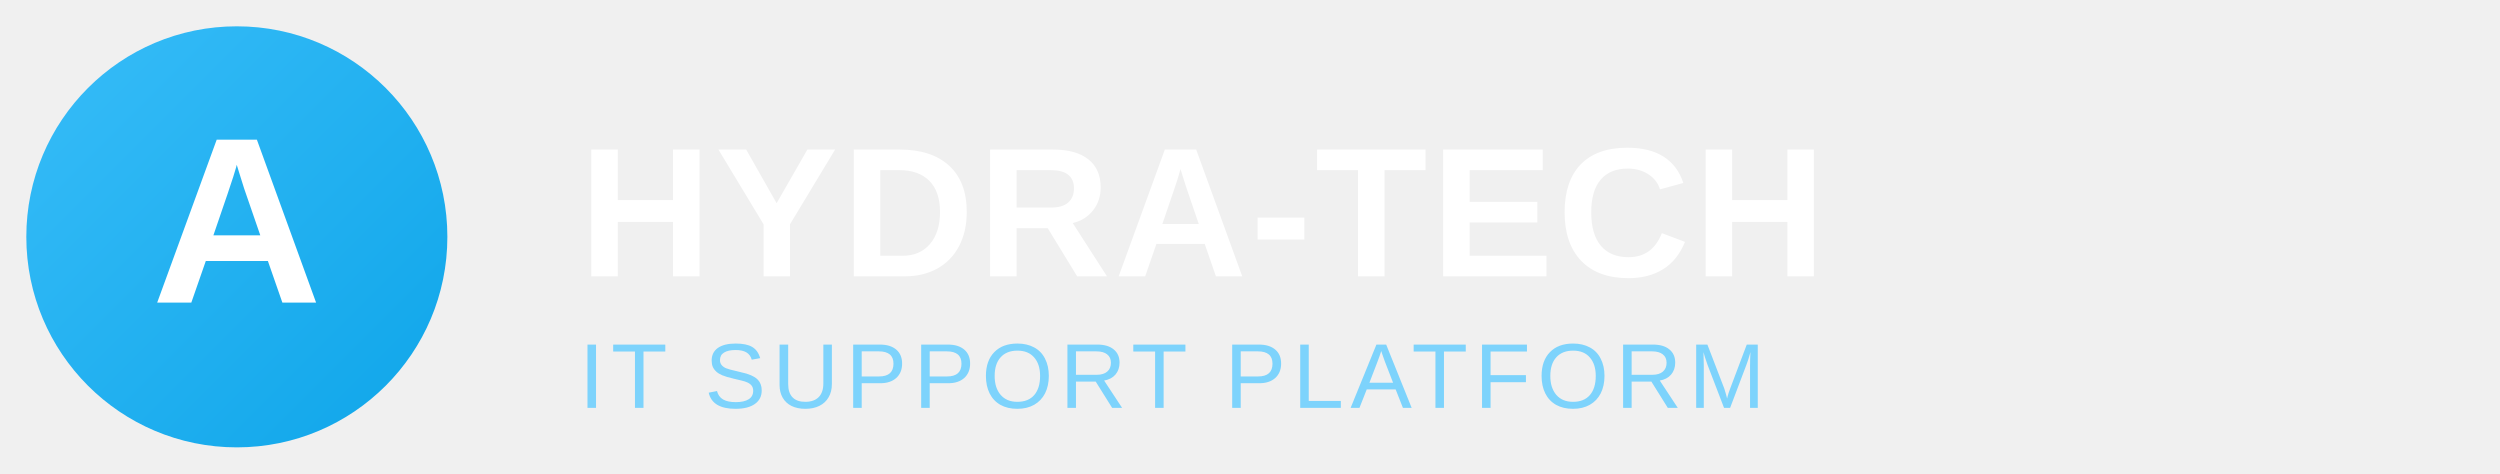
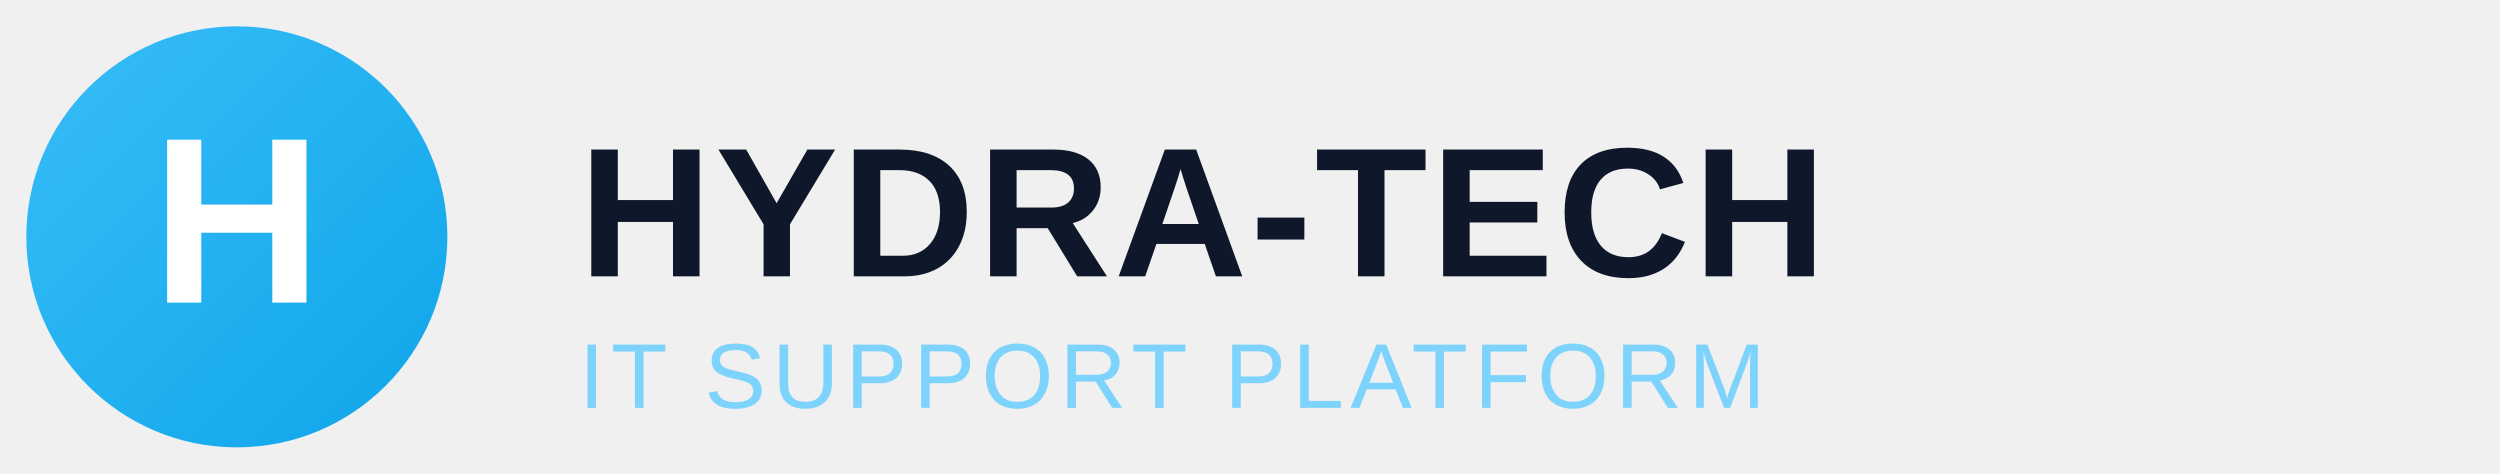
<svg xmlns="http://www.w3.org/2000/svg" viewBox="0 0 380 72" role="img" aria-label="HYDRA-TECH IT SUPPORT PLATFORM">
  <defs>
    <linearGradient id="circleGrad" x1="0%" y1="0%" x2="100%" y2="100%">
      <stop offset="0%" stop-color="#38bdf8" />
      <stop offset="100%" stop-color="#0ea5e9" />
    </linearGradient>
  </defs>
  <circle cx="36" cy="36" r="32" fill="url(#circleGrad)" />
-   <text x="36" y="46" font-family="Arial, sans-serif" font-size="36" font-weight="700" fill="#ffffff" text-anchor="middle">A</text>
-   <text x="88" y="42" font-family="Arial, sans-serif" font-size="28" font-weight="700" fill="#ffffff" letter-spacing="0.5">HYDRA-TECH</text>
+   <text x="36" y="46" font-family="Arial, sans-serif" font-size="36" font-weight="700" fill="#ffffff" text-anchor="middle">H</text>
+   <text x="88" y="42" font-family="Arial, sans-serif" font-size="28" font-weight="700" fill="#0f172a" letter-spacing="0.5">HYDRA-TECH</text>
  <text x="88" y="62" font-family="Arial, sans-serif" font-size="14" font-weight="500" fill="#7dd3fc" letter-spacing="1">IT SUPPORT PLATFORM</text>
</svg>
